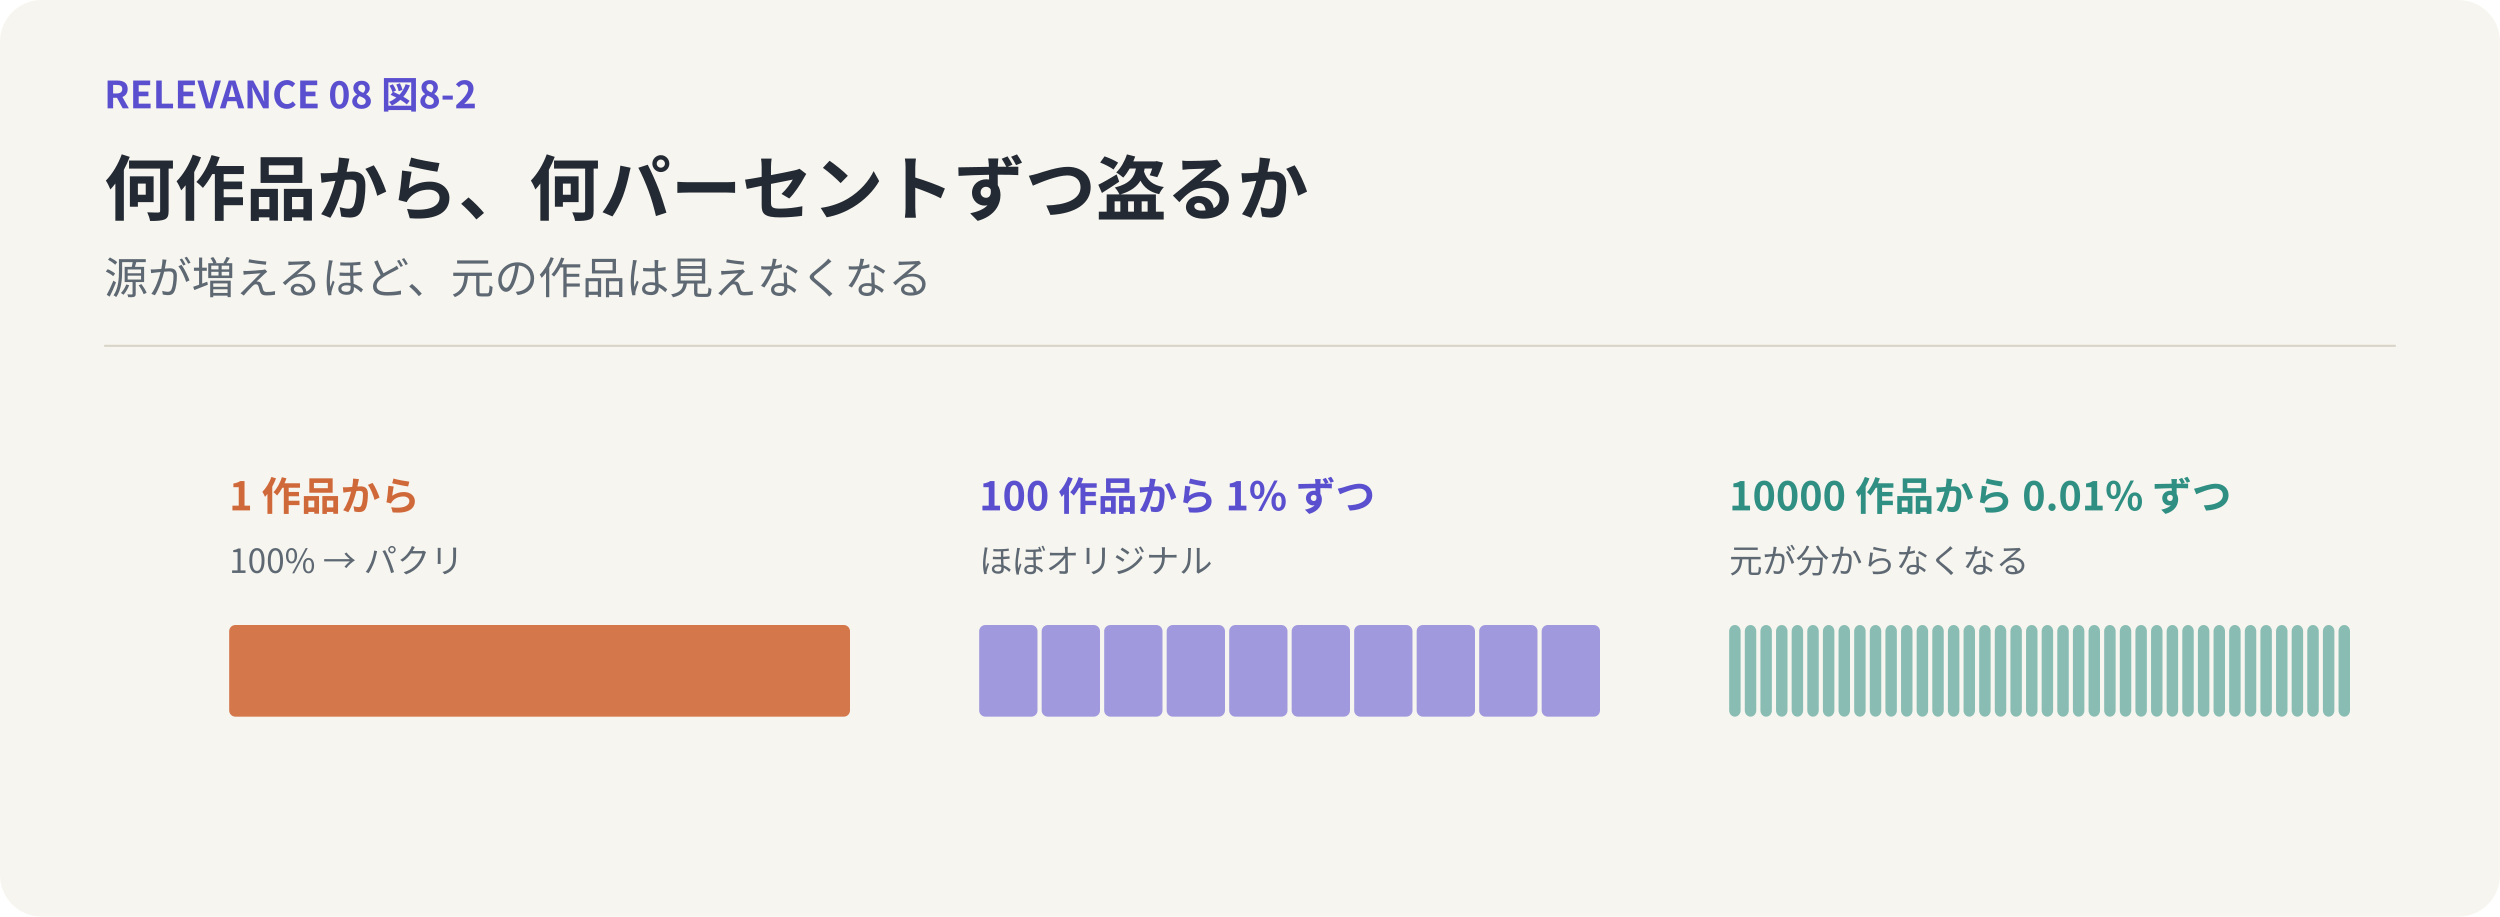
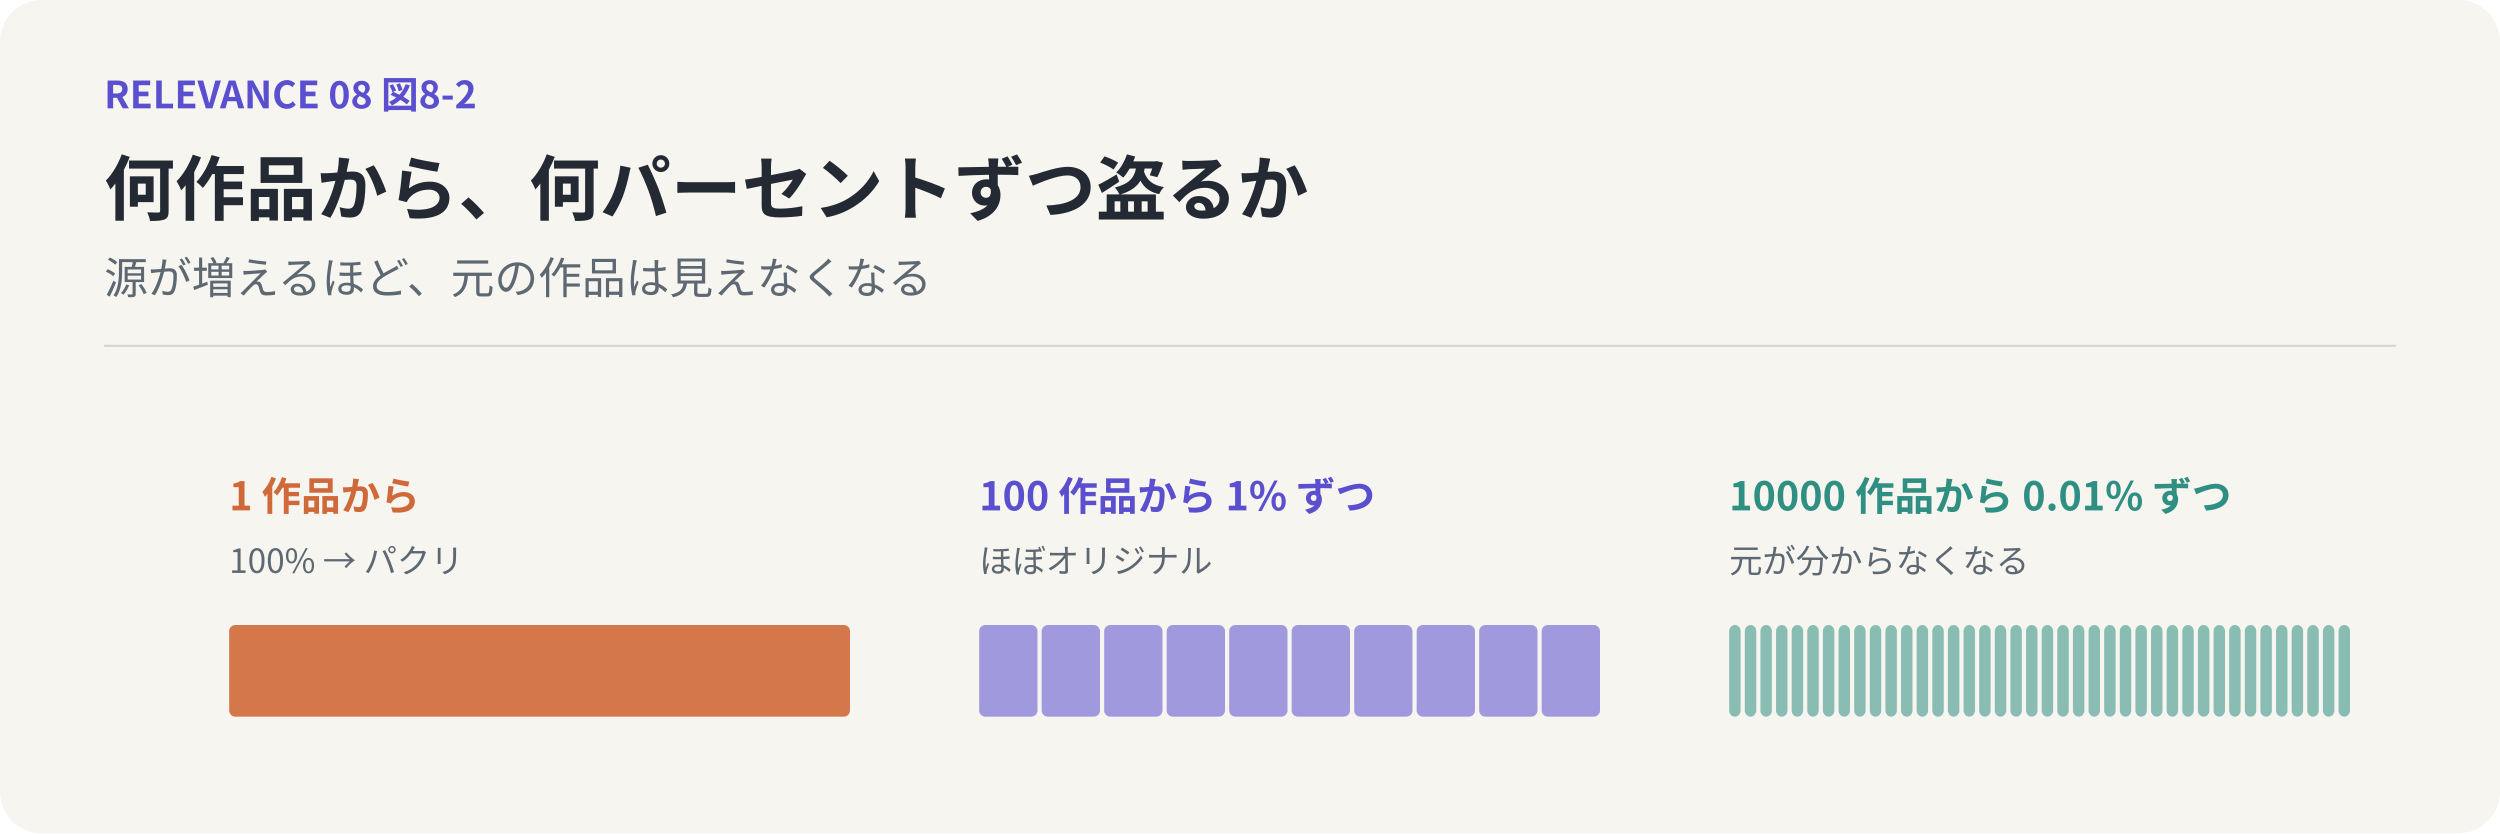
- <svg xmlns="http://www.w3.org/2000/svg" width="1200" height="440" viewBox="0 0 1200 440" role="img" aria-labelledby="title desc">
+ <svg xmlns="http://www.w3.org/2000/svg" width="1200" height="400" viewBox="0 0 1200 400" role="img" aria-labelledby="title desc">
  <defs>
    <marker id="arrow" markerWidth="10" markerHeight="10" refX="8" refY="5" orient="auto-start-reverse">
      <path d="M1,1 L9,5 L1,9" fill="none" stroke="#5d6873" stroke-width="1.4" />
    </marker>
  </defs>
-   <rect width="1200" height="440" rx="20" fill="#f7f5ef" />
+   <rect width="1200" height="400" rx="20" fill="#f7f5ef" />
  <g font-family="system-ui, -apple-system, &quot;Hiragino Kaku Gothic ProN&quot;, &quot;Noto Sans CJK JP&quot;, Meiryo, sans-serif">
    <text x="50.0" y="52.0" fill="#5a4fcf" font-size="18" text-anchor="start" font-weight="700">RELEVANCE     08     図8-2</text>
    <text x="50.0" y="103.0" fill="#232a33" font-size="34" text-anchor="start" font-weight="700">何作品から、何パーセントずつ盗るか</text>
    <text x="50.0" y="141.0" fill="#5d6873" font-size="21" text-anchor="start" font-weight="400">源が増えるほど、元の作品は見えなくなる</text>
    <line x1="50.0" y1="166.0" x2="1150.0" y2="166.0" stroke="#d8d4c8" stroke-width="1" />
    <text x="110.0" y="245.0" fill="#d0693a" font-size="19" text-anchor="start" font-weight="700">1 作品から</text>
    <text x="110.0" y="275.0" fill="#5d6873" font-size="16" text-anchor="start" font-weight="400">100% → パクリ</text>
    <rect x="110.0" y="300" width="298.0" height="44" rx="3" fill="#d0693a" opacity="0.9" />
    <text x="470.0" y="245.0" fill="#5a4fcf" font-size="19" text-anchor="start" font-weight="700">100 作品から 1% ずつ</text>
    <text x="470.0" y="275.0" fill="#5d6873" font-size="16" text-anchor="start" font-weight="400">ほぼオリジナル</text>
    <rect x="470.0" y="300" width="28.0" height="44" rx="3" fill="#5a4fcf" opacity="0.55" />
    <rect x="500.0" y="300" width="28.0" height="44" rx="3" fill="#5a4fcf" opacity="0.55" />
    <rect x="530.0" y="300" width="28.0" height="44" rx="3" fill="#5a4fcf" opacity="0.55" />
    <rect x="560.0" y="300" width="28.0" height="44" rx="3" fill="#5a4fcf" opacity="0.55" />
    <rect x="590.0" y="300" width="28.0" height="44" rx="3" fill="#5a4fcf" opacity="0.55" />
    <rect x="620.0" y="300" width="28.0" height="44" rx="3" fill="#5a4fcf" opacity="0.55" />
    <rect x="650.0" y="300" width="28.0" height="44" rx="3" fill="#5a4fcf" opacity="0.55" />
    <rect x="680.0" y="300" width="28.0" height="44" rx="3" fill="#5a4fcf" opacity="0.55" />
    <rect x="710.0" y="300" width="28.0" height="44" rx="3" fill="#5a4fcf" opacity="0.55" />
    <rect x="740.0" y="300" width="28.0" height="44" rx="3" fill="#5a4fcf" opacity="0.55" />
    <text x="830.0" y="245.0" fill="#2f8f83" font-size="19" text-anchor="start" font-weight="700">10000 作品から 0.01% ずつ</text>
    <text x="830.0" y="275.0" fill="#5d6873" font-size="16" text-anchor="start" font-weight="400">元が分からなくなる</text>
    <rect x="830.0" y="300" width="5.5" height="44" rx="3" fill="#2f8f83" opacity="0.55" />
    <rect x="837.5" y="300" width="5.5" height="44" rx="3" fill="#2f8f83" opacity="0.55" />
    <rect x="845.0" y="300" width="5.5" height="44" rx="3" fill="#2f8f83" opacity="0.55" />
    <rect x="852.5" y="300" width="5.5" height="44" rx="3" fill="#2f8f83" opacity="0.55" />
    <rect x="860.0" y="300" width="5.5" height="44" rx="3" fill="#2f8f83" opacity="0.55" />
    <rect x="867.5" y="300" width="5.5" height="44" rx="3" fill="#2f8f83" opacity="0.55" />
    <rect x="875.0" y="300" width="5.5" height="44" rx="3" fill="#2f8f83" opacity="0.55" />
    <rect x="882.5" y="300" width="5.5" height="44" rx="3" fill="#2f8f83" opacity="0.55" />
    <rect x="890.0" y="300" width="5.5" height="44" rx="3" fill="#2f8f83" opacity="0.55" />
    <rect x="897.5" y="300" width="5.5" height="44" rx="3" fill="#2f8f83" opacity="0.55" />
    <rect x="905.0" y="300" width="5.5" height="44" rx="3" fill="#2f8f83" opacity="0.55" />
    <rect x="912.5" y="300" width="5.5" height="44" rx="3" fill="#2f8f83" opacity="0.55" />
    <rect x="920.0" y="300" width="5.5" height="44" rx="3" fill="#2f8f83" opacity="0.55" />
    <rect x="927.5" y="300" width="5.5" height="44" rx="3" fill="#2f8f83" opacity="0.55" />
    <rect x="935.0" y="300" width="5.5" height="44" rx="3" fill="#2f8f83" opacity="0.55" />
    <rect x="942.5" y="300" width="5.5" height="44" rx="3" fill="#2f8f83" opacity="0.55" />
    <rect x="950.0" y="300" width="5.5" height="44" rx="3" fill="#2f8f83" opacity="0.55" />
    <rect x="957.5" y="300" width="5.5" height="44" rx="3" fill="#2f8f83" opacity="0.55" />
    <rect x="965.0" y="300" width="5.5" height="44" rx="3" fill="#2f8f83" opacity="0.55" />
    <rect x="972.5" y="300" width="5.5" height="44" rx="3" fill="#2f8f83" opacity="0.55" />
    <rect x="980.0" y="300" width="5.5" height="44" rx="3" fill="#2f8f83" opacity="0.55" />
    <rect x="987.5" y="300" width="5.5" height="44" rx="3" fill="#2f8f83" opacity="0.55" />
    <rect x="995.0" y="300" width="5.5" height="44" rx="3" fill="#2f8f83" opacity="0.55" />
    <rect x="1002.5" y="300" width="5.5" height="44" rx="3" fill="#2f8f83" opacity="0.55" />
    <rect x="1010.0" y="300" width="5.5" height="44" rx="3" fill="#2f8f83" opacity="0.55" />
    <rect x="1017.5" y="300" width="5.5" height="44" rx="3" fill="#2f8f83" opacity="0.55" />
    <rect x="1025.0" y="300" width="5.5" height="44" rx="3" fill="#2f8f83" opacity="0.55" />
    <rect x="1032.5" y="300" width="5.5" height="44" rx="3" fill="#2f8f83" opacity="0.55" />
    <rect x="1040.0" y="300" width="5.5" height="44" rx="3" fill="#2f8f83" opacity="0.55" />
    <rect x="1047.5" y="300" width="5.5" height="44" rx="3" fill="#2f8f83" opacity="0.55" />
    <rect x="1055.0" y="300" width="5.5" height="44" rx="3" fill="#2f8f83" opacity="0.55" />
    <rect x="1062.5" y="300" width="5.5" height="44" rx="3" fill="#2f8f83" opacity="0.55" />
    <rect x="1070.0" y="300" width="5.5" height="44" rx="3" fill="#2f8f83" opacity="0.55" />
    <rect x="1077.5" y="300" width="5.5" height="44" rx="3" fill="#2f8f83" opacity="0.55" />
    <rect x="1085.0" y="300" width="5.5" height="44" rx="3" fill="#2f8f83" opacity="0.55" />
    <rect x="1092.5" y="300" width="5.5" height="44" rx="3" fill="#2f8f83" opacity="0.55" />
    <rect x="1100.0" y="300" width="5.5" height="44" rx="3" fill="#2f8f83" opacity="0.55" />
    <rect x="1107.5" y="300" width="5.5" height="44" rx="3" fill="#2f8f83" opacity="0.55" />
    <rect x="1115.0" y="300" width="5.5" height="44" rx="3" fill="#2f8f83" opacity="0.55" />
    <rect x="1122.5" y="300" width="5.5" height="44" rx="3" fill="#2f8f83" opacity="0.55" />
  </g>
</svg>
